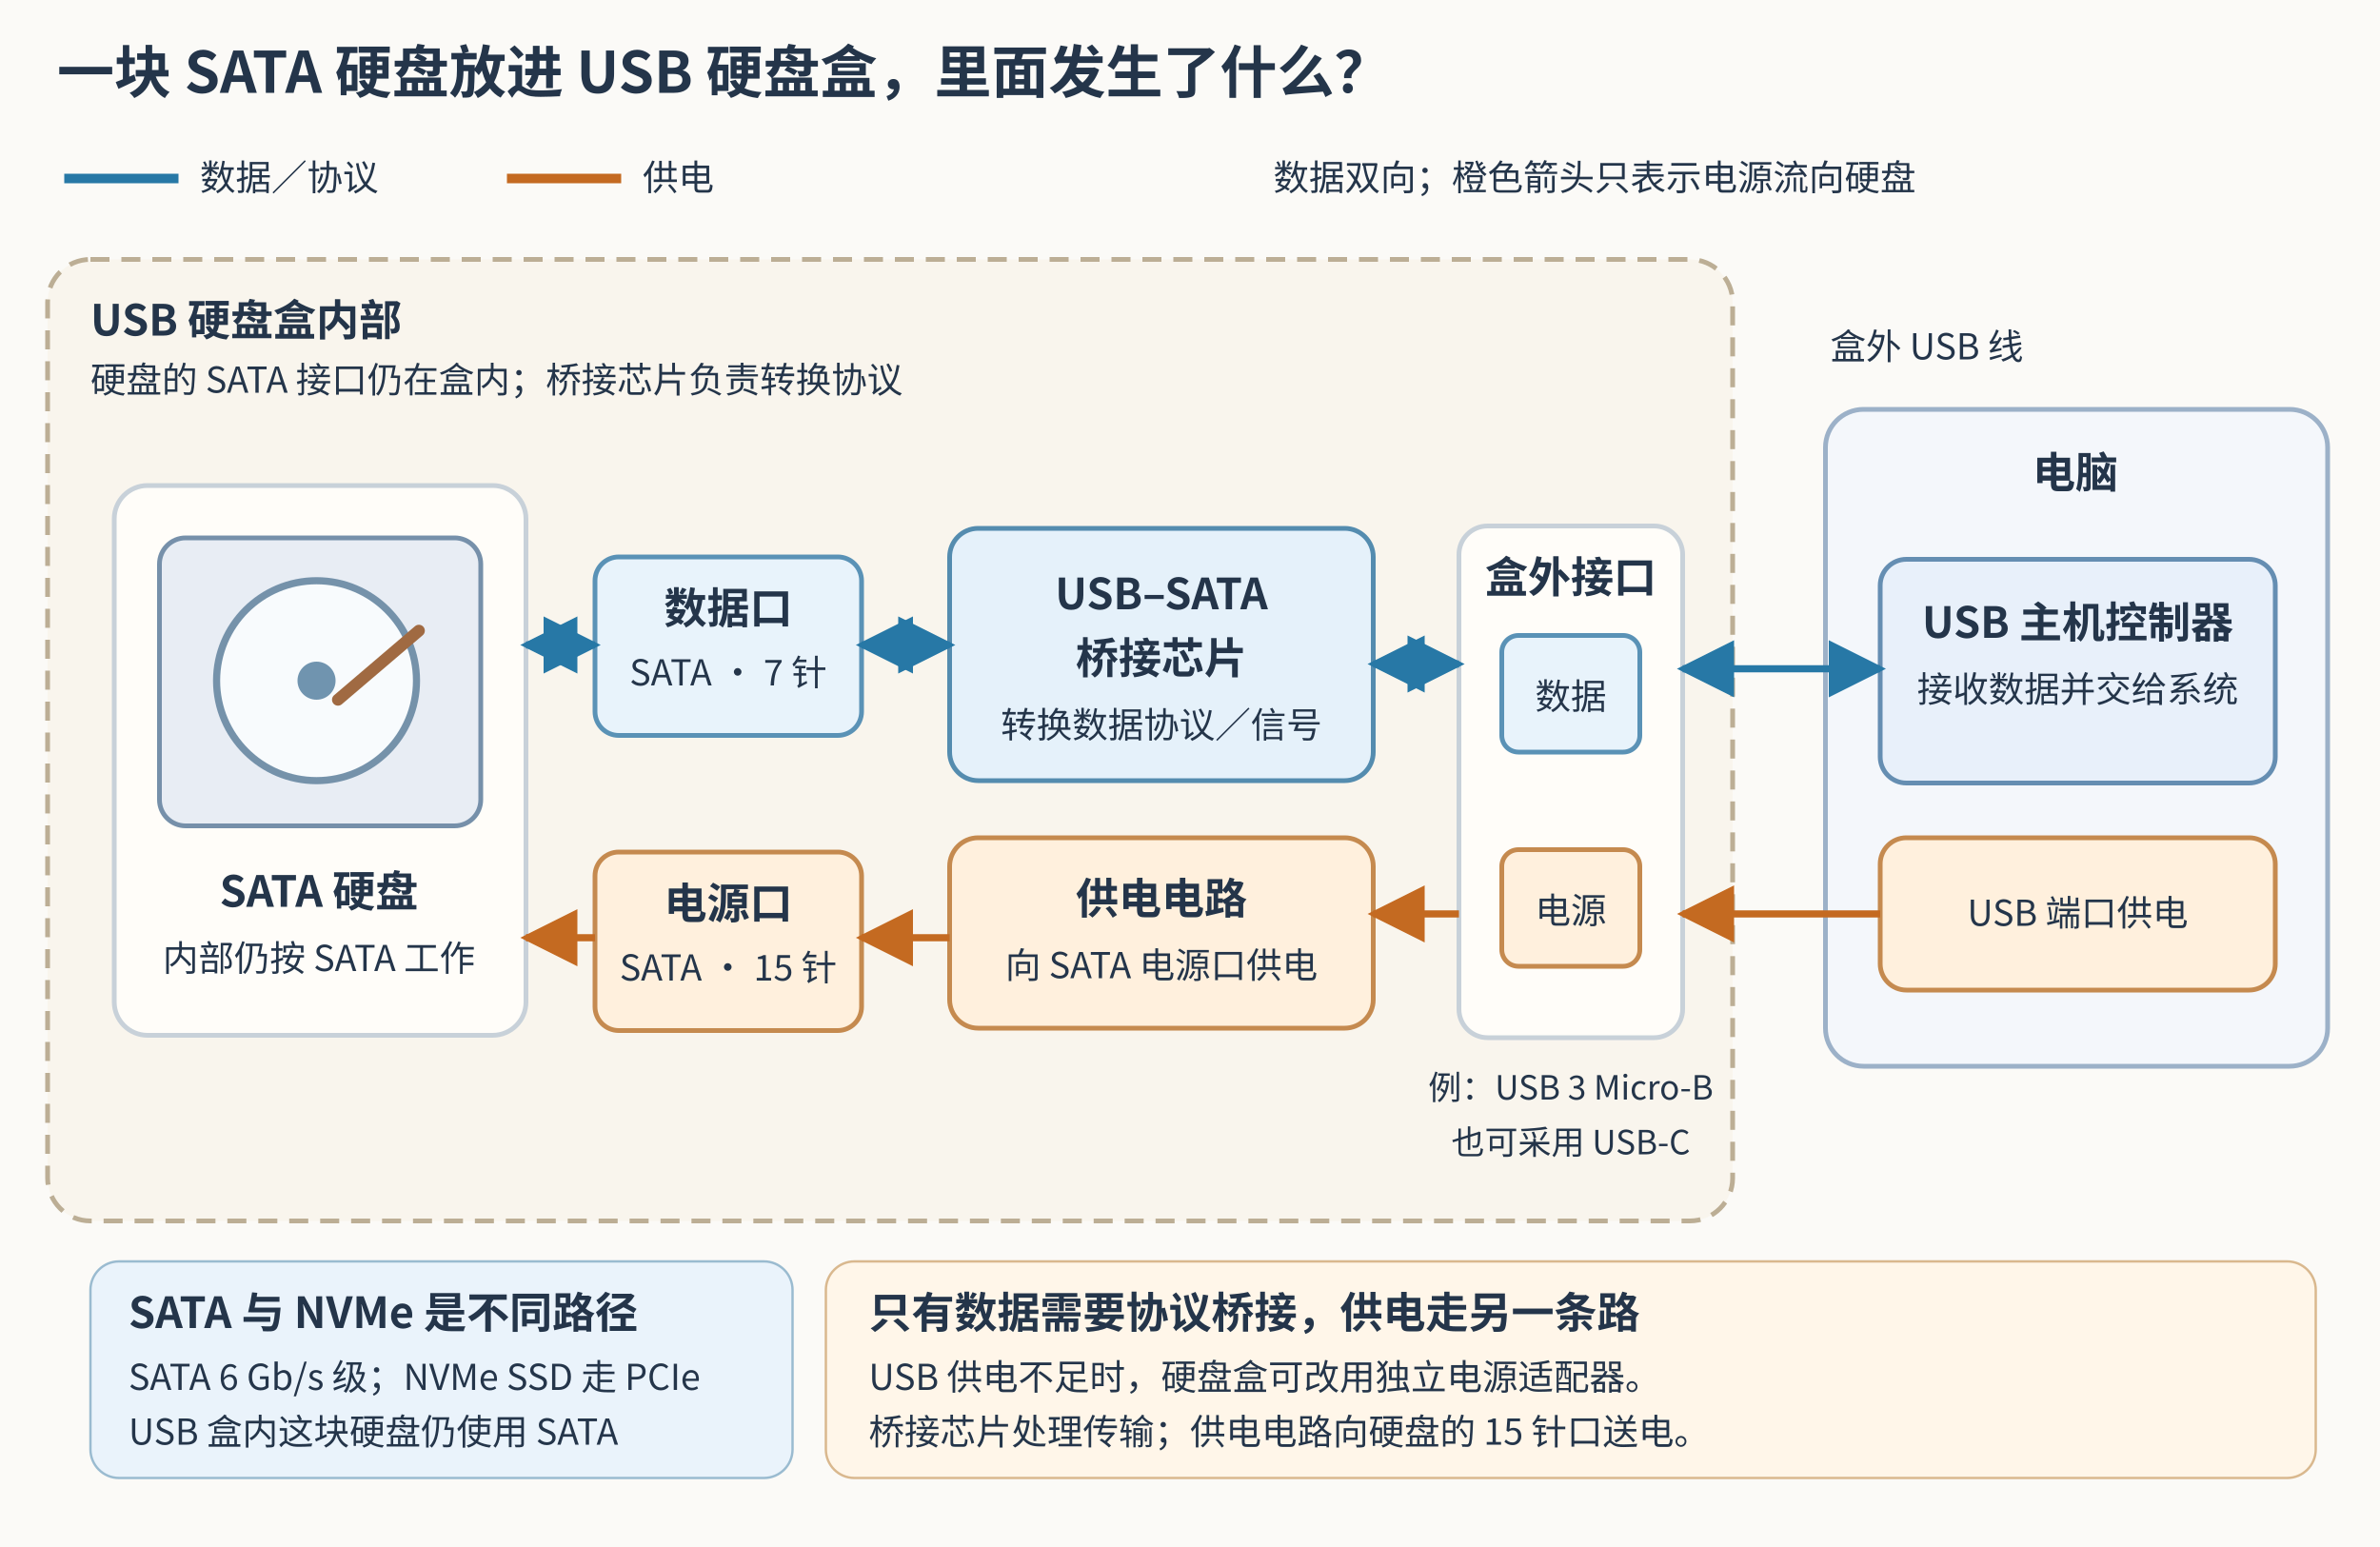
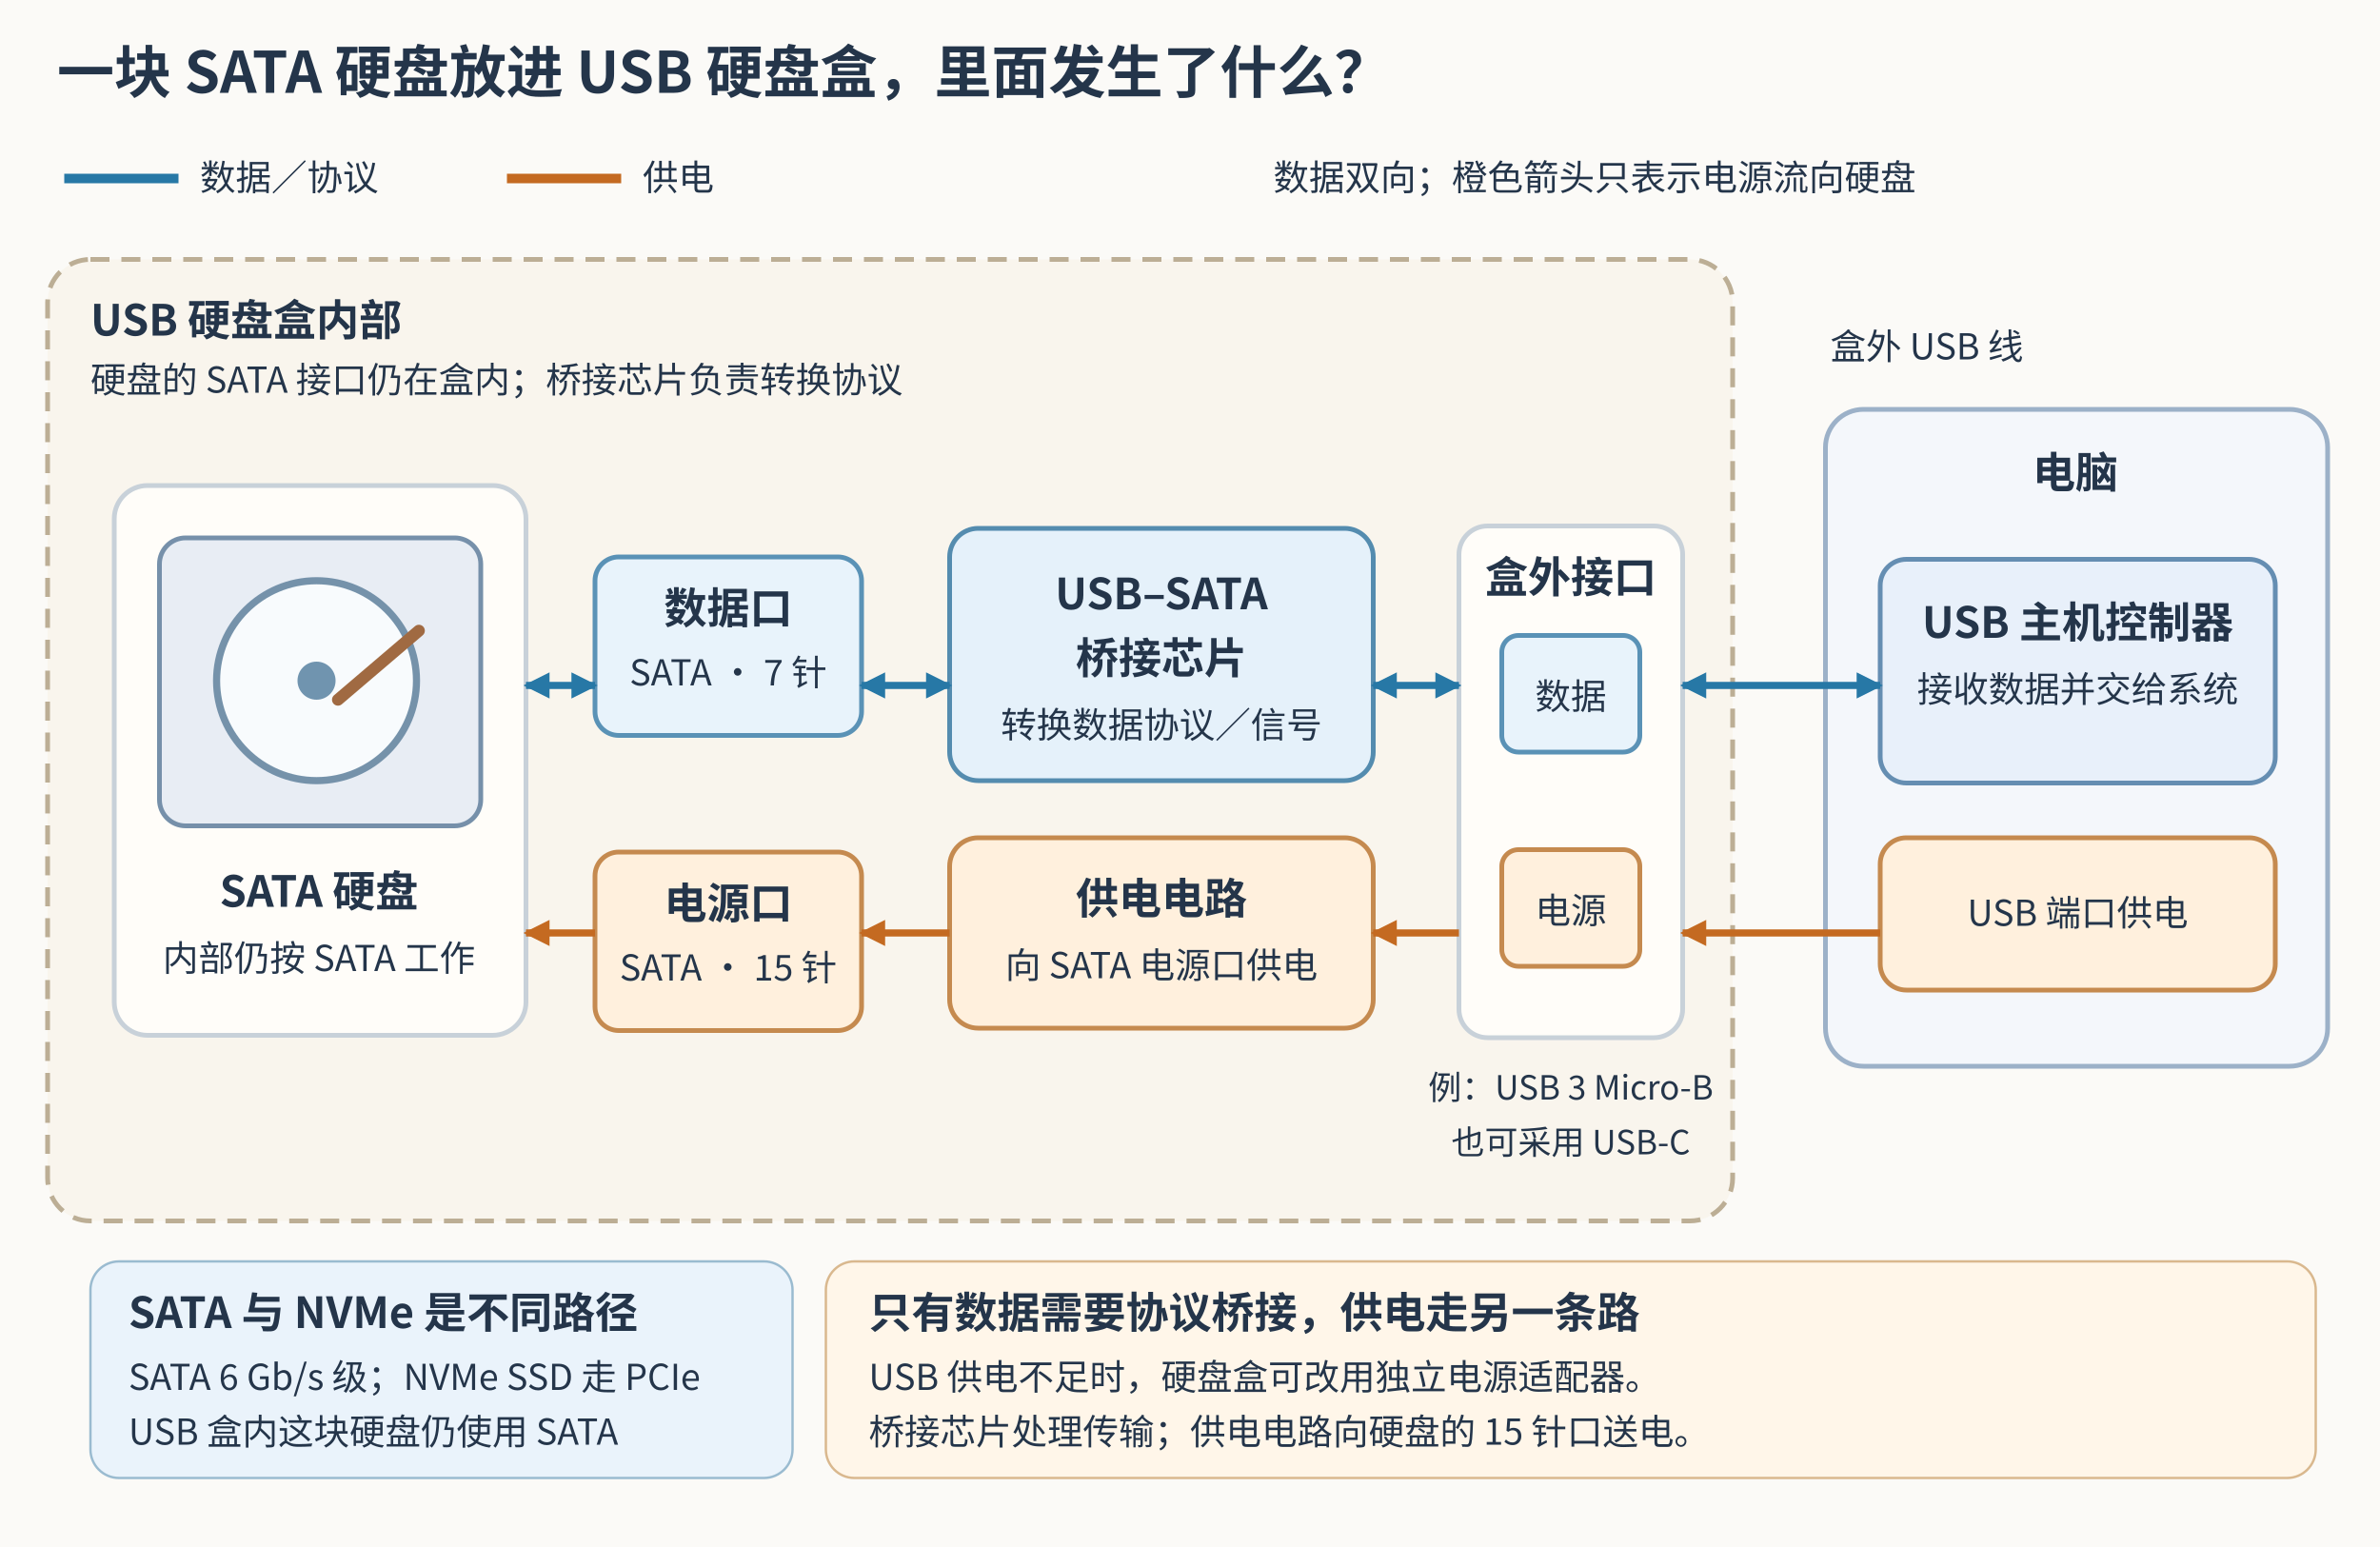
<svg xmlns="http://www.w3.org/2000/svg" width="1000" height="650" viewBox="0 0 1000 650" role="img" aria-labelledby="title desc">
  <defs>
-     <marker id="dataArrow" viewBox="0 0 10 10" refX="9" refY="5" markerWidth="8" markerHeight="8" orient="auto-start-reverse">
+     <marker id="dataArrow" viewBox="0 0 10 10" refX="9" refY="5" markerUnits="userSpaceOnUse" markerWidth="11" markerHeight="11" orient="auto-start-reverse">
      <path d="M0 0L10 5L0 10Z" fill="#2778a6" />
    </marker>
-     <marker id="powerArrow" viewBox="0 0 10 10" refX="9" refY="5" markerWidth="8" markerHeight="8" orient="auto">
+     <marker id="powerArrow" viewBox="0 0 10 10" refX="9" refY="5" markerUnits="userSpaceOnUse" markerWidth="11" markerHeight="11" orient="auto">
      <path d="M0 0L10 5L0 10Z" fill="#c46a21" />
    </marker>
    <style>
text{font-family:"Microsoft YaHei","Noto Sans CJK SC",sans-serif;fill:#24354a}
.h{font-size:24px;font-weight:700}.t{font-size:18px;font-weight:700}.s{font-size:15px}.m{font-size:14px}
.data{fill:none;stroke:#2778a6;stroke-width:3;marker-start:url(#dataArrow);marker-end:url(#dataArrow)}
.power{fill:none;stroke:#c46a21;stroke-width:3;marker-end:url(#powerArrow)}
.card{fill:#fffdf9;stroke:#c8d1d9;stroke-width:2}
</style>
  </defs>
  <rect width="1000" height="650" fill="#fbfaf7" />
  <text x="24" y="39" class="h">一块 SATA 硬盘放进 USB 硬盘盒，里面发生了什么？</text>
  <line x1="27" y1="75" x2="75" y2="75" stroke="#2778a6" stroke-width="4" />
  <text x="84" y="80" class="s">数据／协议</text>
  <line x1="213" y1="75" x2="261" y2="75" stroke="#c46a21" stroke-width="4" />
  <text x="270" y="80" class="s">供电</text>
  <text x="535" y="80" class="s">数据双向；橙色箭头只表示电源流向硬盘</text>
  <rect x="20" y="109" width="708" height="404" rx="18" fill="#f9f5ed" stroke="#bcae95" stroke-width="2" stroke-dasharray="8 5" />
  <text x="38" y="141" class="t">USB 硬盘盒内部</text>
  <text x="38" y="165" class="s">硬盘的 SATA 接口仍在盒内；桥接芯片负责转换协议</text>
  <rect x="48" y="204" width="173" height="231" rx="14" class="card" />
  <rect x="67" y="226" width="135" height="121" rx="11" fill="#e8edf4" stroke="#7690aa" stroke-width="2" />
  <circle cx="133" cy="286" r="42" fill="#f8fbfd" stroke="#7592aa" stroke-width="3" />
  <circle cx="133" cy="286" r="8" fill="#7094af" />
  <path d="M176 265L142 294" stroke="#a06a42" stroke-width="5" stroke-linecap="round" />
  <text x="134" y="381" class="t" text-anchor="middle">SATA 硬盘</text>
  <text x="134" y="408" class="s" text-anchor="middle">内部仍按 SATA 工作</text>
  <rect x="250" y="234" width="112" height="75" rx="10" fill="#e8f3fb" stroke="#5a92b6" stroke-width="2" />
  <text x="306" y="262" text-anchor="middle" class="t">数据口</text>
  <text x="306" y="288" text-anchor="middle" class="s">SATA · 7 针</text>
  <rect x="250" y="358" width="112" height="75" rx="10" fill="#fff0dd" stroke="#c58a4f" stroke-width="2" />
  <text x="306" y="386" text-anchor="middle" class="t">电源口</text>
  <text x="306" y="412" text-anchor="middle" class="s">SATA · 15 针</text>
  <rect x="399" y="222" width="178" height="106" rx="12" fill="#e5f1fa" stroke="#548caf" stroke-width="2" />
  <text x="488" y="256" text-anchor="middle" class="t">USB–SATA</text>
  <text x="488" y="283" text-anchor="middle" class="t">桥接芯片</text>
  <text x="488" y="310" text-anchor="middle" class="s">转换数据协议／信号</text>
  <rect x="399" y="352" width="178" height="80" rx="12" fill="#fff0dd" stroke="#c58a4f" stroke-width="2" />
  <text x="488" y="384" text-anchor="middle" class="t">供电电路</text>
  <text x="488" y="411" text-anchor="middle" class="s">向 SATA 电源口供电</text>
  <rect x="613" y="221" width="94" height="215" rx="12" class="card" />
  <text x="660" y="249" text-anchor="middle" class="t">盒外接口</text>
  <rect x="631" y="267" width="58" height="49" rx="7" fill="#e8f3fb" stroke="#5a92b6" stroke-width="2" />
  <text x="660" y="298" text-anchor="middle" class="s">数据</text>
  <rect x="631" y="357" width="58" height="49" rx="7" fill="#fff0dd" stroke="#c58a4f" stroke-width="2" />
  <text x="660" y="388" text-anchor="middle" class="s">电源</text>
  <text x="660" y="462" text-anchor="middle" class="m">例：USB 3 Micro-B</text>
  <text x="660" y="485" text-anchor="middle" class="m">也可采用 USB-C</text>
-   <path d="M221 271H250" class="data" />
-   <path d="M362 271H399" class="data" />
-   <path d="M577 279H613" class="data" />
-   <path d="M613 384H577" class="power" />
-   <path d="M399 394H362" class="power" />
-   <path d="M250 394H221" class="power" />
+   <path d="M221 288H250" class="data" />
+   <path d="M362 288H399" class="data" />
+   <path d="M577 288H613" class="data" />
+   <path d="M613 392H577" class="power" />
+   <path d="M399 392H362" class="power" />
+   <path d="M250 392H221" class="power" />
  <rect x="767" y="172" width="211" height="276" rx="16" fill="#f4f7fb" stroke="#9cb1c8" stroke-width="2" />
  <text x="872" y="205" text-anchor="middle" class="t">电脑</text>
  <rect x="790" y="235" width="166" height="94" rx="11" fill="#e8f0fa" stroke="#658eb2" stroke-width="2" />
  <text x="873" y="268" text-anchor="middle" class="t">USB 主机控制器</text>
  <text x="873" y="295" text-anchor="middle" class="s">接收数据并交给系统</text>
  <rect x="790" y="352" width="166" height="64" rx="11" fill="#fff0dd" stroke="#c58a4f" stroke-width="2" />
  <text x="873" y="389" text-anchor="middle" class="s">USB 端口供电</text>
-   <path d="M707 281H790" class="data" />
-   <path d="M790 384H707" class="power" />
+   <path d="M707 288H790" class="data" />
+   <path d="M790 392H707" class="power" />
  <text x="769" y="151" class="s">盒外 USB 线</text>
  <rect x="38" y="530" width="295" height="91" rx="12" fill="#eaf3fb" stroke="#9abbd0" />
  <text x="54" y="558" class="t">SATA 与 NVMe 是不同路径</text>
  <text x="54" y="584" class="s">SATA 6 Gb/s 级；NVMe SSD 走 PCIe</text>
  <text x="54" y="607" class="s">USB 盒内这块硬盘仍使用 SATA</text>
  <rect x="347" y="530" width="626" height="91" rx="12" fill="#fff6e9" stroke="#d9b88e" />
  <text x="365" y="558" class="t">只有数据需要协议桥接，供电走另一条路</text>
  <text x="365" y="584" class="s">USB 供电不足时，硬盘盒可改用独立电源适配器。</text>
  <text x="365" y="607" class="s">桥接芯片处理传输；供电电路向硬盘的 15 针口送电。</text>
</svg>
